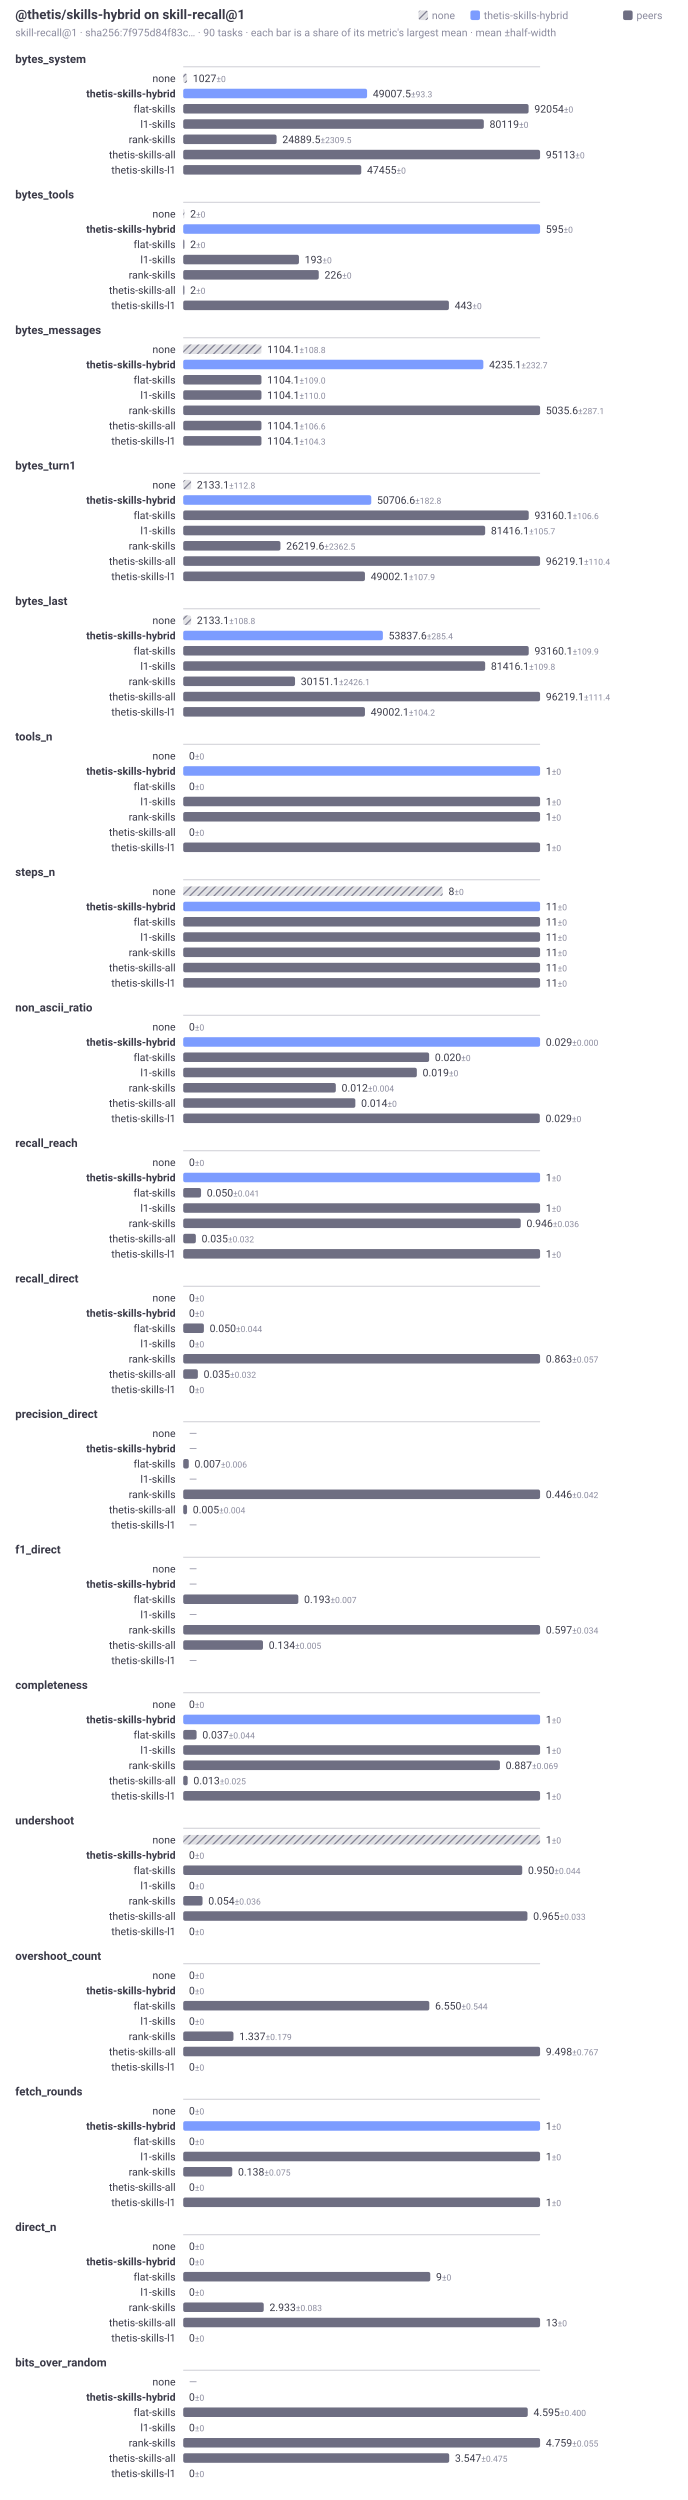
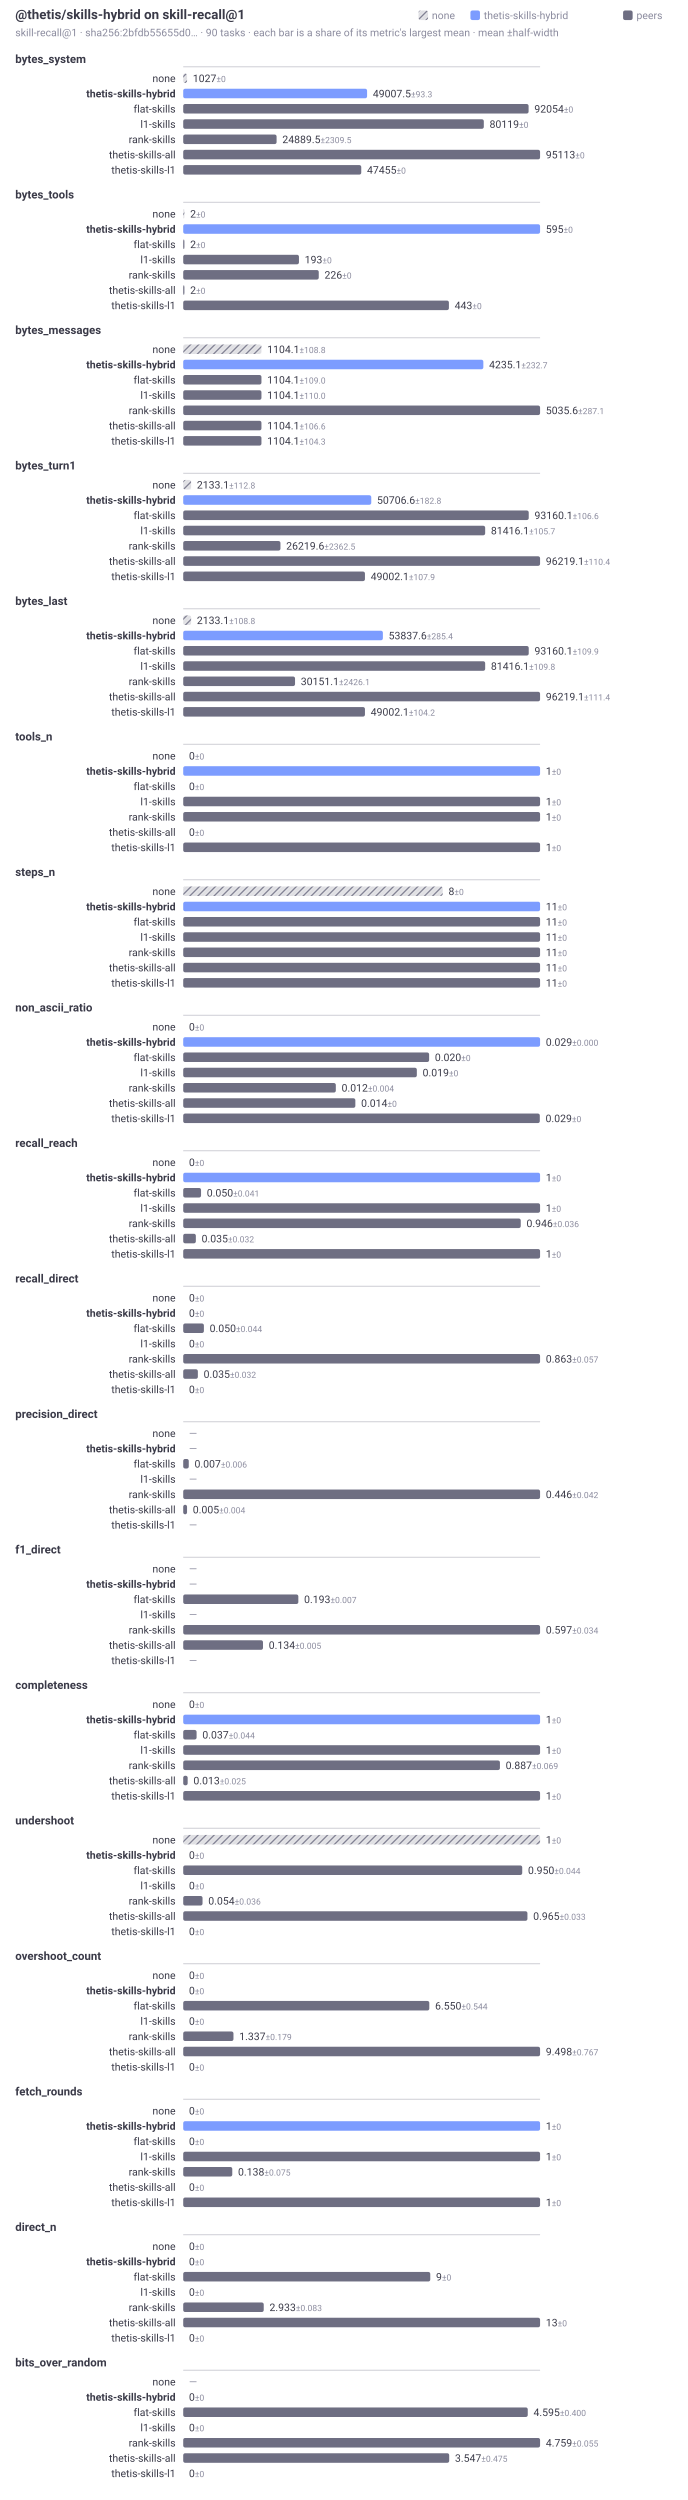
<svg xmlns="http://www.w3.org/2000/svg" width="720" height="2620" viewBox="0 0 720 2620" role="img" aria-labelledby="t d" font-family="system-ui, -apple-system, Segoe UI, Roboto, sans-serif">
  <style>.t{fill:#3a3a48}.f{fill:#8b8b9e}@media (prefers-color-scheme:dark){.t{fill:#d2d2dc}.f{fill:#9a9aae}}</style>
  <defs>
    <pattern id="hatch" width="6" height="6" patternUnits="userSpaceOnUse" patternTransform="rotate(45)">
      <rect width="6" height="6" fill="#6e6e82" fill-opacity="0.22" />
      <line x1="0" y1="0" x2="0" y2="6" stroke="#6e6e82" stroke-width="2" />
    </pattern>
  </defs>
  <text class="t" x="16" y="20" font-size="14" font-weight="600">@thetis/skills-hybrid on skill-recall@1</text>
-   <text class="f" x="16" y="38" font-size="11">skill-recall@1 · sha256:7f975d84f83c… · 90 tasks · each bar is a share of its metric's largest mean · mean ±half-width</text>
+   <text class="f" x="16" y="38" font-size="11">skill-recall@1 · sha256:2bfdb55655d0… · 90 tasks · each bar is a share of its metric's largest mean · mean ±half-width</text>
  <rect x="653" y="11" width="10" height="10" rx="2" fill="#6e6e82" />
  <text class="f" x="667" y="20" font-size="11">peers</text>
  <rect x="493" y="11" width="10" height="10" rx="2" fill="#7c9cff" />
  <text class="f" x="507" y="20" font-size="11">thetis-skills-hybrid</text>
  <rect x="438.6" y="11" width="10" height="10" rx="2" fill="url(#hatch)" />
  <text class="f" x="452.6" y="20" font-size="11">none</text>
  <text class="t" x="16" y="66" font-size="12" font-weight="600">bytes_system</text>
  <line x1="192" y1="70" x2="566" y2="70" stroke="#6e6e82" stroke-opacity="0.35" stroke-width="1" />
  <text class="t" x="184" y="86" font-size="11" text-anchor="end">none</text>
  <rect x="192" y="77" width="4.04" height="10" rx="2" fill="url(#hatch)" />
  <text class="t" x="202.04" y="86" font-size="11">1027<tspan class="f" font-size="9"> ±0</tspan>
  </text>
  <text class="t" x="184" y="102" font-size="11" text-anchor="end" font-weight="600">thetis-skills-hybrid</text>
  <rect x="192" y="93" width="192.71" height="10" rx="2" fill="#7c9cff" />
  <text class="t" x="390.71" y="102" font-size="11">49007.5<tspan class="f" font-size="9"> ±93.3</tspan>
  </text>
  <text class="t" x="184" y="118" font-size="11" text-anchor="end">flat-skills</text>
  <rect x="192" y="109" width="361.97" height="10" rx="2" fill="#6e6e82" />
  <text class="t" x="559.97" y="118" font-size="11">92054<tspan class="f" font-size="9"> ±0</tspan>
  </text>
  <text class="t" x="184" y="134" font-size="11" text-anchor="end">l1-skills</text>
  <rect x="192" y="125" width="315.04" height="10" rx="2" fill="#6e6e82" />
  <text class="t" x="513.04" y="134" font-size="11">80119<tspan class="f" font-size="9"> ±0</tspan>
  </text>
  <text class="t" x="184" y="150" font-size="11" text-anchor="end">rank-skills</text>
  <rect x="192" y="141" width="97.87" height="10" rx="2" fill="#6e6e82" />
  <text class="t" x="295.87" y="150" font-size="11">24889.5<tspan class="f" font-size="9"> ±2309.5</tspan>
  </text>
  <text class="t" x="184" y="166" font-size="11" text-anchor="end">thetis-skills-all</text>
  <rect x="192" y="157" width="374" height="10" rx="2" fill="#6e6e82" />
  <text class="t" x="572" y="166" font-size="11">95113<tspan class="f" font-size="9"> ±0</tspan>
  </text>
  <text class="t" x="184" y="182" font-size="11" text-anchor="end">thetis-skills-l1</text>
  <rect x="192" y="173" width="186.6" height="10" rx="2" fill="#6e6e82" />
  <text class="t" x="384.6" y="182" font-size="11">47455<tspan class="f" font-size="9"> ±0</tspan>
  </text>
  <text class="t" x="16" y="208" font-size="12" font-weight="600">bytes_tools</text>
  <line x1="192" y1="212" x2="566" y2="212" stroke="#6e6e82" stroke-opacity="0.35" stroke-width="1" />
  <text class="t" x="184" y="228" font-size="11" text-anchor="end">none</text>
  <rect x="192" y="219" width="1.26" height="10" rx="2" fill="url(#hatch)" />
  <text class="t" x="199.26" y="228" font-size="11">2<tspan class="f" font-size="9"> ±0</tspan>
  </text>
  <text class="t" x="184" y="244" font-size="11" text-anchor="end" font-weight="600">thetis-skills-hybrid</text>
  <rect x="192" y="235" width="374" height="10" rx="2" fill="#7c9cff" />
  <text class="t" x="572" y="244" font-size="11">595<tspan class="f" font-size="9"> ±0</tspan>
  </text>
  <text class="t" x="184" y="260" font-size="11" text-anchor="end">flat-skills</text>
  <rect x="192" y="251" width="1.26" height="10" rx="2" fill="#6e6e82" />
  <text class="t" x="199.26" y="260" font-size="11">2<tspan class="f" font-size="9"> ±0</tspan>
  </text>
  <text class="t" x="184" y="276" font-size="11" text-anchor="end">l1-skills</text>
  <rect x="192" y="267" width="121.31" height="10" rx="2" fill="#6e6e82" />
  <text class="t" x="319.31" y="276" font-size="11">193<tspan class="f" font-size="9"> ±0</tspan>
  </text>
  <text class="t" x="184" y="292" font-size="11" text-anchor="end">rank-skills</text>
  <rect x="192" y="283" width="142.06" height="10" rx="2" fill="#6e6e82" />
  <text class="t" x="340.06" y="292" font-size="11">226<tspan class="f" font-size="9"> ±0</tspan>
  </text>
  <text class="t" x="184" y="308" font-size="11" text-anchor="end">thetis-skills-all</text>
  <rect x="192" y="299" width="1.26" height="10" rx="2" fill="#6e6e82" />
  <text class="t" x="199.26" y="308" font-size="11">2<tspan class="f" font-size="9"> ±0</tspan>
  </text>
  <text class="t" x="184" y="324" font-size="11" text-anchor="end">thetis-skills-l1</text>
  <rect x="192" y="315" width="278.46" height="10" rx="2" fill="#6e6e82" />
  <text class="t" x="476.46" y="324" font-size="11">443<tspan class="f" font-size="9"> ±0</tspan>
  </text>
  <text class="t" x="16" y="350" font-size="12" font-weight="600">bytes_messages</text>
  <line x1="192" y1="354" x2="566" y2="354" stroke="#6e6e82" stroke-opacity="0.35" stroke-width="1" />
  <text class="t" x="184" y="370" font-size="11" text-anchor="end">none</text>
  <rect x="192" y="361" width="82" height="10" rx="2" fill="url(#hatch)" />
  <text class="t" x="280" y="370" font-size="11">1104.1<tspan class="f" font-size="9"> ±108.8</tspan>
  </text>
  <text class="t" x="184" y="386" font-size="11" text-anchor="end" font-weight="600">thetis-skills-hybrid</text>
  <rect x="192" y="377" width="314.55" height="10" rx="2" fill="#7c9cff" />
  <text class="t" x="512.55" y="386" font-size="11">4235.1<tspan class="f" font-size="9"> ±232.7</tspan>
  </text>
  <text class="t" x="184" y="402" font-size="11" text-anchor="end">flat-skills</text>
  <rect x="192" y="393" width="82" height="10" rx="2" fill="#6e6e82" />
  <text class="t" x="280" y="402" font-size="11">1104.1<tspan class="f" font-size="9"> ±109.0</tspan>
  </text>
  <text class="t" x="184" y="418" font-size="11" text-anchor="end">l1-skills</text>
  <rect x="192" y="409" width="82" height="10" rx="2" fill="#6e6e82" />
  <text class="t" x="280" y="418" font-size="11">1104.1<tspan class="f" font-size="9"> ±110.0</tspan>
  </text>
  <text class="t" x="184" y="434" font-size="11" text-anchor="end">rank-skills</text>
  <rect x="192" y="425" width="374" height="10" rx="2" fill="#6e6e82" />
  <text class="t" x="572" y="434" font-size="11">5035.6<tspan class="f" font-size="9"> ±287.1</tspan>
  </text>
  <text class="t" x="184" y="450" font-size="11" text-anchor="end">thetis-skills-all</text>
  <rect x="192" y="441" width="82" height="10" rx="2" fill="#6e6e82" />
  <text class="t" x="280" y="450" font-size="11">1104.1<tspan class="f" font-size="9"> ±106.6</tspan>
  </text>
  <text class="t" x="184" y="466" font-size="11" text-anchor="end">thetis-skills-l1</text>
  <rect x="192" y="457" width="82" height="10" rx="2" fill="#6e6e82" />
  <text class="t" x="280" y="466" font-size="11">1104.1<tspan class="f" font-size="9"> ±104.3</tspan>
  </text>
  <text class="t" x="16" y="492" font-size="12" font-weight="600">bytes_turn1</text>
  <line x1="192" y1="496" x2="566" y2="496" stroke="#6e6e82" stroke-opacity="0.35" stroke-width="1" />
  <text class="t" x="184" y="512" font-size="11" text-anchor="end">none</text>
  <rect x="192" y="503" width="8.29" height="10" rx="2" fill="url(#hatch)" />
  <text class="t" x="206.29" y="512" font-size="11">2133.1<tspan class="f" font-size="9"> ±112.8</tspan>
  </text>
  <text class="t" x="184" y="528" font-size="11" text-anchor="end" font-weight="600">thetis-skills-hybrid</text>
  <rect x="192" y="519" width="197.09" height="10" rx="2" fill="#7c9cff" />
  <text class="t" x="395.09" y="528" font-size="11">50706.6<tspan class="f" font-size="9"> ±182.8</tspan>
  </text>
  <text class="t" x="184" y="544" font-size="11" text-anchor="end">flat-skills</text>
  <rect x="192" y="535" width="362.11" height="10" rx="2" fill="#6e6e82" />
  <text class="t" x="560.11" y="544" font-size="11">93160.1<tspan class="f" font-size="9"> ±106.6</tspan>
  </text>
  <text class="t" x="184" y="560" font-size="11" text-anchor="end">l1-skills</text>
  <rect x="192" y="551" width="316.46" height="10" rx="2" fill="#6e6e82" />
  <text class="t" x="514.46" y="560" font-size="11">81416.1<tspan class="f" font-size="9"> ±105.7</tspan>
  </text>
  <text class="t" x="184" y="576" font-size="11" text-anchor="end">rank-skills</text>
  <rect x="192" y="567" width="101.91" height="10" rx="2" fill="#6e6e82" />
  <text class="t" x="299.91" y="576" font-size="11">26219.6<tspan class="f" font-size="9"> ±2362.5</tspan>
  </text>
  <text class="t" x="184" y="592" font-size="11" text-anchor="end">thetis-skills-all</text>
  <rect x="192" y="583" width="374" height="10" rx="2" fill="#6e6e82" />
  <text class="t" x="572" y="592" font-size="11">96219.1<tspan class="f" font-size="9"> ±110.4</tspan>
  </text>
  <text class="t" x="184" y="608" font-size="11" text-anchor="end">thetis-skills-l1</text>
  <rect x="192" y="599" width="190.47" height="10" rx="2" fill="#6e6e82" />
  <text class="t" x="388.47" y="608" font-size="11">49002.1<tspan class="f" font-size="9"> ±107.9</tspan>
  </text>
  <text class="t" x="16" y="634" font-size="12" font-weight="600">bytes_last</text>
  <line x1="192" y1="638" x2="566" y2="638" stroke="#6e6e82" stroke-opacity="0.35" stroke-width="1" />
  <text class="t" x="184" y="654" font-size="11" text-anchor="end">none</text>
  <rect x="192" y="645" width="8.29" height="10" rx="2" fill="url(#hatch)" />
  <text class="t" x="206.29" y="654" font-size="11">2133.1<tspan class="f" font-size="9"> ±108.8</tspan>
  </text>
  <text class="t" x="184" y="670" font-size="11" text-anchor="end" font-weight="600">thetis-skills-hybrid</text>
  <rect x="192" y="661" width="209.26" height="10" rx="2" fill="#7c9cff" />
  <text class="t" x="407.26" y="670" font-size="11">53837.6<tspan class="f" font-size="9"> ±285.4</tspan>
  </text>
  <text class="t" x="184" y="686" font-size="11" text-anchor="end">flat-skills</text>
  <rect x="192" y="677" width="362.11" height="10" rx="2" fill="#6e6e82" />
  <text class="t" x="560.11" y="686" font-size="11">93160.1<tspan class="f" font-size="9"> ±109.9</tspan>
  </text>
  <text class="t" x="184" y="702" font-size="11" text-anchor="end">l1-skills</text>
  <rect x="192" y="693" width="316.46" height="10" rx="2" fill="#6e6e82" />
  <text class="t" x="514.46" y="702" font-size="11">81416.1<tspan class="f" font-size="9"> ±109.8</tspan>
  </text>
  <text class="t" x="184" y="718" font-size="11" text-anchor="end">rank-skills</text>
  <rect x="192" y="709" width="117.2" height="10" rx="2" fill="#6e6e82" />
  <text class="t" x="315.2" y="718" font-size="11">30151.1<tspan class="f" font-size="9"> ±2426.1</tspan>
  </text>
  <text class="t" x="184" y="734" font-size="11" text-anchor="end">thetis-skills-all</text>
  <rect x="192" y="725" width="374" height="10" rx="2" fill="#6e6e82" />
  <text class="t" x="572" y="734" font-size="11">96219.1<tspan class="f" font-size="9"> ±111.4</tspan>
  </text>
  <text class="t" x="184" y="750" font-size="11" text-anchor="end">thetis-skills-l1</text>
  <rect x="192" y="741" width="190.47" height="10" rx="2" fill="#6e6e82" />
  <text class="t" x="388.47" y="750" font-size="11">49002.1<tspan class="f" font-size="9"> ±104.2</tspan>
  </text>
  <text class="t" x="16" y="776" font-size="12" font-weight="600">tools_n</text>
  <line x1="192" y1="780" x2="566" y2="780" stroke="#6e6e82" stroke-opacity="0.35" stroke-width="1" />
  <text class="t" x="184" y="796" font-size="11" text-anchor="end">none</text>
  <rect x="192" y="787" width="0" height="10" rx="2" fill="url(#hatch)" />
  <text class="t" x="198" y="796" font-size="11">0<tspan class="f" font-size="9"> ±0</tspan>
  </text>
  <text class="t" x="184" y="812" font-size="11" text-anchor="end" font-weight="600">thetis-skills-hybrid</text>
  <rect x="192" y="803" width="374" height="10" rx="2" fill="#7c9cff" />
  <text class="t" x="572" y="812" font-size="11">1<tspan class="f" font-size="9"> ±0</tspan>
  </text>
  <text class="t" x="184" y="828" font-size="11" text-anchor="end">flat-skills</text>
  <rect x="192" y="819" width="0" height="10" rx="2" fill="#6e6e82" />
  <text class="t" x="198" y="828" font-size="11">0<tspan class="f" font-size="9"> ±0</tspan>
  </text>
  <text class="t" x="184" y="844" font-size="11" text-anchor="end">l1-skills</text>
  <rect x="192" y="835" width="374" height="10" rx="2" fill="#6e6e82" />
  <text class="t" x="572" y="844" font-size="11">1<tspan class="f" font-size="9"> ±0</tspan>
  </text>
  <text class="t" x="184" y="860" font-size="11" text-anchor="end">rank-skills</text>
  <rect x="192" y="851" width="374" height="10" rx="2" fill="#6e6e82" />
  <text class="t" x="572" y="860" font-size="11">1<tspan class="f" font-size="9"> ±0</tspan>
  </text>
  <text class="t" x="184" y="876" font-size="11" text-anchor="end">thetis-skills-all</text>
  <rect x="192" y="867" width="0" height="10" rx="2" fill="#6e6e82" />
  <text class="t" x="198" y="876" font-size="11">0<tspan class="f" font-size="9"> ±0</tspan>
  </text>
  <text class="t" x="184" y="892" font-size="11" text-anchor="end">thetis-skills-l1</text>
  <rect x="192" y="883" width="374" height="10" rx="2" fill="#6e6e82" />
  <text class="t" x="572" y="892" font-size="11">1<tspan class="f" font-size="9"> ±0</tspan>
  </text>
  <text class="t" x="16" y="918" font-size="12" font-weight="600">steps_n</text>
  <line x1="192" y1="922" x2="566" y2="922" stroke="#6e6e82" stroke-opacity="0.35" stroke-width="1" />
  <text class="t" x="184" y="938" font-size="11" text-anchor="end">none</text>
  <rect x="192" y="929" width="272" height="10" rx="2" fill="url(#hatch)" />
  <text class="t" x="470" y="938" font-size="11">8<tspan class="f" font-size="9"> ±0</tspan>
  </text>
  <text class="t" x="184" y="954" font-size="11" text-anchor="end" font-weight="600">thetis-skills-hybrid</text>
  <rect x="192" y="945" width="374" height="10" rx="2" fill="#7c9cff" />
  <text class="t" x="572" y="954" font-size="11">11<tspan class="f" font-size="9"> ±0</tspan>
  </text>
  <text class="t" x="184" y="970" font-size="11" text-anchor="end">flat-skills</text>
  <rect x="192" y="961" width="374" height="10" rx="2" fill="#6e6e82" />
  <text class="t" x="572" y="970" font-size="11">11<tspan class="f" font-size="9"> ±0</tspan>
  </text>
  <text class="t" x="184" y="986" font-size="11" text-anchor="end">l1-skills</text>
  <rect x="192" y="977" width="374" height="10" rx="2" fill="#6e6e82" />
  <text class="t" x="572" y="986" font-size="11">11<tspan class="f" font-size="9"> ±0</tspan>
  </text>
  <text class="t" x="184" y="1002" font-size="11" text-anchor="end">rank-skills</text>
  <rect x="192" y="993" width="374" height="10" rx="2" fill="#6e6e82" />
  <text class="t" x="572" y="1002" font-size="11">11<tspan class="f" font-size="9"> ±0</tspan>
  </text>
  <text class="t" x="184" y="1018" font-size="11" text-anchor="end">thetis-skills-all</text>
  <rect x="192" y="1009" width="374" height="10" rx="2" fill="#6e6e82" />
  <text class="t" x="572" y="1018" font-size="11">11<tspan class="f" font-size="9"> ±0</tspan>
  </text>
  <text class="t" x="184" y="1034" font-size="11" text-anchor="end">thetis-skills-l1</text>
  <rect x="192" y="1025" width="374" height="10" rx="2" fill="#6e6e82" />
  <text class="t" x="572" y="1034" font-size="11">11<tspan class="f" font-size="9"> ±0</tspan>
  </text>
  <text class="t" x="16" y="1060" font-size="12" font-weight="600">non_ascii_ratio</text>
  <line x1="192" y1="1064" x2="566" y2="1064" stroke="#6e6e82" stroke-opacity="0.35" stroke-width="1" />
  <text class="t" x="184" y="1080" font-size="11" text-anchor="end">none</text>
  <rect x="192" y="1071" width="0" height="10" rx="2" fill="url(#hatch)" />
  <text class="t" x="198" y="1080" font-size="11">0<tspan class="f" font-size="9"> ±0</tspan>
  </text>
  <text class="t" x="184" y="1096" font-size="11" text-anchor="end" font-weight="600">thetis-skills-hybrid</text>
  <rect x="192" y="1087" width="374" height="10" rx="2" fill="#7c9cff" />
  <text class="t" x="572" y="1096" font-size="11">0.029<tspan class="f" font-size="9"> ±0.000</tspan>
  </text>
  <text class="t" x="184" y="1112" font-size="11" text-anchor="end">flat-skills</text>
  <rect x="192" y="1103" width="257.73" height="10" rx="2" fill="#6e6e82" />
  <text class="t" x="455.73" y="1112" font-size="11">0.020<tspan class="f" font-size="9"> ±0</tspan>
  </text>
  <text class="t" x="184" y="1128" font-size="11" text-anchor="end">l1-skills</text>
  <rect x="192" y="1119" width="244.85" height="10" rx="2" fill="#6e6e82" />
  <text class="t" x="442.85" y="1128" font-size="11">0.019<tspan class="f" font-size="9"> ±0</tspan>
  </text>
  <text class="t" x="184" y="1144" font-size="11" text-anchor="end">rank-skills</text>
  <rect x="192" y="1135" width="159.94" height="10" rx="2" fill="#6e6e82" />
  <text class="t" x="357.94" y="1144" font-size="11">0.012<tspan class="f" font-size="9"> ±0.004</tspan>
  </text>
  <text class="t" x="184" y="1160" font-size="11" text-anchor="end">thetis-skills-all</text>
  <rect x="192" y="1151" width="180.41" height="10" rx="2" fill="#6e6e82" />
  <text class="t" x="378.41" y="1160" font-size="11">0.014<tspan class="f" font-size="9"> ±0</tspan>
  </text>
  <text class="t" x="184" y="1176" font-size="11" text-anchor="end">thetis-skills-l1</text>
  <rect x="192" y="1167" width="373.71" height="10" rx="2" fill="#6e6e82" />
  <text class="t" x="571.71" y="1176" font-size="11">0.029<tspan class="f" font-size="9"> ±0</tspan>
  </text>
  <text class="t" x="16" y="1202" font-size="12" font-weight="600">recall_reach</text>
  <line x1="192" y1="1206" x2="566" y2="1206" stroke="#6e6e82" stroke-opacity="0.35" stroke-width="1" />
  <text class="t" x="184" y="1222" font-size="11" text-anchor="end">none</text>
  <rect x="192" y="1213" width="0" height="10" rx="2" fill="url(#hatch)" />
  <text class="t" x="198" y="1222" font-size="11">0<tspan class="f" font-size="9"> ±0</tspan>
  </text>
  <text class="t" x="184" y="1238" font-size="11" text-anchor="end" font-weight="600">thetis-skills-hybrid</text>
  <rect x="192" y="1229" width="374" height="10" rx="2" fill="#7c9cff" />
  <text class="t" x="572" y="1238" font-size="11">1<tspan class="f" font-size="9"> ±0</tspan>
  </text>
  <text class="t" x="184" y="1254" font-size="11" text-anchor="end">flat-skills</text>
  <rect x="192" y="1245" width="18.7" height="10" rx="2" fill="#6e6e82" />
  <text class="t" x="216.7" y="1254" font-size="11">0.050<tspan class="f" font-size="9"> ±0.041</tspan>
  </text>
  <text class="t" x="184" y="1270" font-size="11" text-anchor="end">l1-skills</text>
  <rect x="192" y="1261" width="374" height="10" rx="2" fill="#6e6e82" />
  <text class="t" x="572" y="1270" font-size="11">1<tspan class="f" font-size="9"> ±0</tspan>
  </text>
  <text class="t" x="184" y="1286" font-size="11" text-anchor="end">rank-skills</text>
  <rect x="192" y="1277" width="353.74" height="10" rx="2" fill="#6e6e82" />
  <text class="t" x="551.74" y="1286" font-size="11">0.946<tspan class="f" font-size="9"> ±0.036</tspan>
  </text>
  <text class="t" x="184" y="1302" font-size="11" text-anchor="end">thetis-skills-all</text>
  <rect x="192" y="1293" width="13.25" height="10" rx="2" fill="#6e6e82" />
  <text class="t" x="211.25" y="1302" font-size="11">0.035<tspan class="f" font-size="9"> ±0.032</tspan>
  </text>
  <text class="t" x="184" y="1318" font-size="11" text-anchor="end">thetis-skills-l1</text>
  <rect x="192" y="1309" width="374" height="10" rx="2" fill="#6e6e82" />
  <text class="t" x="572" y="1318" font-size="11">1<tspan class="f" font-size="9"> ±0</tspan>
  </text>
  <text class="t" x="16" y="1344" font-size="12" font-weight="600">recall_direct</text>
  <line x1="192" y1="1348" x2="566" y2="1348" stroke="#6e6e82" stroke-opacity="0.35" stroke-width="1" />
  <text class="t" x="184" y="1364" font-size="11" text-anchor="end">none</text>
  <rect x="192" y="1355" width="0" height="10" rx="2" fill="url(#hatch)" />
  <text class="t" x="198" y="1364" font-size="11">0<tspan class="f" font-size="9"> ±0</tspan>
  </text>
  <text class="t" x="184" y="1380" font-size="11" text-anchor="end" font-weight="600">thetis-skills-hybrid</text>
  <rect x="192" y="1371" width="0" height="10" rx="2" fill="#7c9cff" />
  <text class="t" x="198" y="1380" font-size="11">0<tspan class="f" font-size="9"> ±0</tspan>
  </text>
  <text class="t" x="184" y="1396" font-size="11" text-anchor="end">flat-skills</text>
  <rect x="192" y="1387" width="21.68" height="10" rx="2" fill="#6e6e82" />
  <text class="t" x="219.68" y="1396" font-size="11">0.050<tspan class="f" font-size="9"> ±0.044</tspan>
  </text>
  <text class="t" x="184" y="1412" font-size="11" text-anchor="end">l1-skills</text>
  <rect x="192" y="1403" width="0" height="10" rx="2" fill="#6e6e82" />
  <text class="t" x="198" y="1412" font-size="11">0<tspan class="f" font-size="9"> ±0</tspan>
  </text>
  <text class="t" x="184" y="1428" font-size="11" text-anchor="end">rank-skills</text>
  <rect x="192" y="1419" width="374" height="10" rx="2" fill="#6e6e82" />
  <text class="t" x="572" y="1428" font-size="11">0.863<tspan class="f" font-size="9"> ±0.057</tspan>
  </text>
  <text class="t" x="184" y="1444" font-size="11" text-anchor="end">thetis-skills-all</text>
  <rect x="192" y="1435" width="15.36" height="10" rx="2" fill="#6e6e82" />
  <text class="t" x="213.36" y="1444" font-size="11">0.035<tspan class="f" font-size="9"> ±0.032</tspan>
  </text>
  <text class="t" x="184" y="1460" font-size="11" text-anchor="end">thetis-skills-l1</text>
  <rect x="192" y="1451" width="0" height="10" rx="2" fill="#6e6e82" />
  <text class="t" x="198" y="1460" font-size="11">0<tspan class="f" font-size="9"> ±0</tspan>
  </text>
  <text class="t" x="16" y="1486" font-size="12" font-weight="600">precision_direct</text>
  <line x1="192" y1="1490" x2="566" y2="1490" stroke="#6e6e82" stroke-opacity="0.35" stroke-width="1" />
  <text class="t" x="184" y="1506" font-size="11" text-anchor="end">none</text>
  <rect x="192" y="1497" width="0" height="10" rx="2" fill="url(#hatch)" />
  <text class="f" x="198" y="1506" font-size="11">—</text>
  <text class="t" x="184" y="1522" font-size="11" text-anchor="end" font-weight="600">thetis-skills-hybrid</text>
  <rect x="192" y="1513" width="0" height="10" rx="2" fill="#7c9cff" />
  <text class="f" x="198" y="1522" font-size="11">—</text>
  <text class="t" x="184" y="1538" font-size="11" text-anchor="end">flat-skills</text>
  <rect x="192" y="1529" width="5.83" height="10" rx="2" fill="#6e6e82" />
  <text class="t" x="203.83" y="1538" font-size="11">0.007<tspan class="f" font-size="9"> ±0.006</tspan>
  </text>
  <text class="t" x="184" y="1554" font-size="11" text-anchor="end">l1-skills</text>
  <rect x="192" y="1545" width="0" height="10" rx="2" fill="#6e6e82" />
  <text class="f" x="198" y="1554" font-size="11">—</text>
  <text class="t" x="184" y="1570" font-size="11" text-anchor="end">rank-skills</text>
  <rect x="192" y="1561" width="374" height="10" rx="2" fill="#6e6e82" />
  <text class="t" x="572" y="1570" font-size="11">0.446<tspan class="f" font-size="9"> ±0.042</tspan>
  </text>
  <text class="t" x="184" y="1586" font-size="11" text-anchor="end">thetis-skills-all</text>
  <rect x="192" y="1577" width="4.03" height="10" rx="2" fill="#6e6e82" />
  <text class="t" x="202.03" y="1586" font-size="11">0.005<tspan class="f" font-size="9"> ±0.004</tspan>
  </text>
  <text class="t" x="184" y="1602" font-size="11" text-anchor="end">thetis-skills-l1</text>
  <rect x="192" y="1593" width="0" height="10" rx="2" fill="#6e6e82" />
  <text class="f" x="198" y="1602" font-size="11">—</text>
  <text class="t" x="16" y="1628" font-size="12" font-weight="600">f1_direct</text>
  <line x1="192" y1="1632" x2="566" y2="1632" stroke="#6e6e82" stroke-opacity="0.35" stroke-width="1" />
  <text class="t" x="184" y="1648" font-size="11" text-anchor="end">none</text>
  <rect x="192" y="1639" width="0" height="10" rx="2" fill="url(#hatch)" />
  <text class="f" x="198" y="1648" font-size="11">—</text>
  <text class="t" x="184" y="1664" font-size="11" text-anchor="end" font-weight="600">thetis-skills-hybrid</text>
  <rect x="192" y="1655" width="0" height="10" rx="2" fill="#7c9cff" />
  <text class="f" x="198" y="1664" font-size="11">—</text>
  <text class="t" x="184" y="1680" font-size="11" text-anchor="end">flat-skills</text>
  <rect x="192" y="1671" width="120.66" height="10" rx="2" fill="#6e6e82" />
  <text class="t" x="318.66" y="1680" font-size="11">0.193<tspan class="f" font-size="9"> ±0.007</tspan>
  </text>
  <text class="t" x="184" y="1696" font-size="11" text-anchor="end">l1-skills</text>
  <rect x="192" y="1687" width="0" height="10" rx="2" fill="#6e6e82" />
  <text class="f" x="198" y="1696" font-size="11">—</text>
  <text class="t" x="184" y="1712" font-size="11" text-anchor="end">rank-skills</text>
  <rect x="192" y="1703" width="374" height="10" rx="2" fill="#6e6e82" />
  <text class="t" x="572" y="1712" font-size="11">0.597<tspan class="f" font-size="9"> ±0.034</tspan>
  </text>
  <text class="t" x="184" y="1728" font-size="11" text-anchor="end">thetis-skills-all</text>
  <rect x="192" y="1719" width="83.63" height="10" rx="2" fill="#6e6e82" />
  <text class="t" x="281.63" y="1728" font-size="11">0.134<tspan class="f" font-size="9"> ±0.005</tspan>
  </text>
  <text class="t" x="184" y="1744" font-size="11" text-anchor="end">thetis-skills-l1</text>
  <rect x="192" y="1735" width="0" height="10" rx="2" fill="#6e6e82" />
  <text class="f" x="198" y="1744" font-size="11">—</text>
  <text class="t" x="16" y="1770" font-size="12" font-weight="600">completeness</text>
  <line x1="192" y1="1774" x2="566" y2="1774" stroke="#6e6e82" stroke-opacity="0.35" stroke-width="1" />
  <text class="t" x="184" y="1790" font-size="11" text-anchor="end">none</text>
  <rect x="192" y="1781" width="0" height="10" rx="2" fill="url(#hatch)" />
  <text class="t" x="198" y="1790" font-size="11">0<tspan class="f" font-size="9"> ±0</tspan>
  </text>
  <text class="t" x="184" y="1806" font-size="11" text-anchor="end" font-weight="600">thetis-skills-hybrid</text>
  <rect x="192" y="1797" width="374" height="10" rx="2" fill="#7c9cff" />
  <text class="t" x="572" y="1806" font-size="11">1<tspan class="f" font-size="9"> ±0</tspan>
  </text>
  <text class="t" x="184" y="1822" font-size="11" text-anchor="end">flat-skills</text>
  <rect x="192" y="1813" width="14.03" height="10" rx="2" fill="#6e6e82" />
  <text class="t" x="212.03" y="1822" font-size="11">0.037<tspan class="f" font-size="9"> ±0.044</tspan>
  </text>
  <text class="t" x="184" y="1838" font-size="11" text-anchor="end">l1-skills</text>
  <rect x="192" y="1829" width="374" height="10" rx="2" fill="#6e6e82" />
  <text class="t" x="572" y="1838" font-size="11">1<tspan class="f" font-size="9"> ±0</tspan>
  </text>
  <text class="t" x="184" y="1854" font-size="11" text-anchor="end">rank-skills</text>
  <rect x="192" y="1845" width="331.93" height="10" rx="2" fill="#6e6e82" />
  <text class="t" x="529.92" y="1854" font-size="11">0.887<tspan class="f" font-size="9"> ±0.069</tspan>
  </text>
  <text class="t" x="184" y="1870" font-size="11" text-anchor="end">thetis-skills-all</text>
  <rect x="192" y="1861" width="4.68" height="10" rx="2" fill="#6e6e82" />
  <text class="t" x="202.68" y="1870" font-size="11">0.013<tspan class="f" font-size="9"> ±0.025</tspan>
  </text>
  <text class="t" x="184" y="1886" font-size="11" text-anchor="end">thetis-skills-l1</text>
  <rect x="192" y="1877" width="374" height="10" rx="2" fill="#6e6e82" />
  <text class="t" x="572" y="1886" font-size="11">1<tspan class="f" font-size="9"> ±0</tspan>
  </text>
  <text class="t" x="16" y="1912" font-size="12" font-weight="600">undershoot</text>
  <line x1="192" y1="1916" x2="566" y2="1916" stroke="#6e6e82" stroke-opacity="0.35" stroke-width="1" />
  <text class="t" x="184" y="1932" font-size="11" text-anchor="end">none</text>
  <rect x="192" y="1923" width="374" height="10" rx="2" fill="url(#hatch)" />
  <text class="t" x="572" y="1932" font-size="11">1<tspan class="f" font-size="9"> ±0</tspan>
  </text>
  <text class="t" x="184" y="1948" font-size="11" text-anchor="end" font-weight="600">thetis-skills-hybrid</text>
  <rect x="192" y="1939" width="0" height="10" rx="2" fill="#7c9cff" />
  <text class="t" x="198" y="1948" font-size="11">0<tspan class="f" font-size="9"> ±0</tspan>
  </text>
  <text class="t" x="184" y="1964" font-size="11" text-anchor="end">flat-skills</text>
  <rect x="192" y="1955" width="355.3" height="10" rx="2" fill="#6e6e82" />
  <text class="t" x="553.3" y="1964" font-size="11">0.950<tspan class="f" font-size="9"> ±0.044</tspan>
  </text>
  <text class="t" x="184" y="1980" font-size="11" text-anchor="end">l1-skills</text>
  <rect x="192" y="1971" width="0" height="10" rx="2" fill="#6e6e82" />
  <text class="t" x="198" y="1980" font-size="11">0<tspan class="f" font-size="9"> ±0</tspan>
  </text>
  <text class="t" x="184" y="1996" font-size="11" text-anchor="end">rank-skills</text>
  <rect x="192" y="1987" width="20.26" height="10" rx="2" fill="#6e6e82" />
  <text class="t" x="218.26" y="1996" font-size="11">0.054<tspan class="f" font-size="9"> ±0.036</tspan>
  </text>
  <text class="t" x="184" y="2012" font-size="11" text-anchor="end">thetis-skills-all</text>
  <rect x="192" y="2003" width="360.75" height="10" rx="2" fill="#6e6e82" />
  <text class="t" x="558.75" y="2012" font-size="11">0.965<tspan class="f" font-size="9"> ±0.033</tspan>
  </text>
  <text class="t" x="184" y="2028" font-size="11" text-anchor="end">thetis-skills-l1</text>
  <rect x="192" y="2019" width="0" height="10" rx="2" fill="#6e6e82" />
  <text class="t" x="198" y="2028" font-size="11">0<tspan class="f" font-size="9"> ±0</tspan>
  </text>
  <text class="t" x="16" y="2054" font-size="12" font-weight="600">overshoot_count</text>
  <line x1="192" y1="2058" x2="566" y2="2058" stroke="#6e6e82" stroke-opacity="0.35" stroke-width="1" />
  <text class="t" x="184" y="2074" font-size="11" text-anchor="end">none</text>
  <rect x="192" y="2065" width="0" height="10" rx="2" fill="url(#hatch)" />
  <text class="t" x="198" y="2074" font-size="11">0<tspan class="f" font-size="9"> ±0</tspan>
  </text>
  <text class="t" x="184" y="2090" font-size="11" text-anchor="end" font-weight="600">thetis-skills-hybrid</text>
  <rect x="192" y="2081" width="0" height="10" rx="2" fill="#7c9cff" />
  <text class="t" x="198" y="2090" font-size="11">0<tspan class="f" font-size="9"> ±0</tspan>
  </text>
  <text class="t" x="184" y="2106" font-size="11" text-anchor="end">flat-skills</text>
  <rect x="192" y="2097" width="257.92" height="10" rx="2" fill="#6e6e82" />
  <text class="t" x="455.92" y="2106" font-size="11">6.550<tspan class="f" font-size="9"> ±0.544</tspan>
  </text>
  <text class="t" x="184" y="2122" font-size="11" text-anchor="end">l1-skills</text>
  <rect x="192" y="2113" width="0" height="10" rx="2" fill="#6e6e82" />
  <text class="t" x="198" y="2122" font-size="11">0<tspan class="f" font-size="9"> ±0</tspan>
  </text>
  <text class="t" x="184" y="2138" font-size="11" text-anchor="end">rank-skills</text>
  <rect x="192" y="2129" width="52.67" height="10" rx="2" fill="#6e6e82" />
  <text class="t" x="250.67" y="2138" font-size="11">1.337<tspan class="f" font-size="9"> ±0.179</tspan>
  </text>
  <text class="t" x="184" y="2154" font-size="11" text-anchor="end">thetis-skills-all</text>
  <rect x="192" y="2145" width="374" height="10" rx="2" fill="#6e6e82" />
  <text class="t" x="572" y="2154" font-size="11">9.498<tspan class="f" font-size="9"> ±0.767</tspan>
  </text>
  <text class="t" x="184" y="2170" font-size="11" text-anchor="end">thetis-skills-l1</text>
  <rect x="192" y="2161" width="0" height="10" rx="2" fill="#6e6e82" />
  <text class="t" x="198" y="2170" font-size="11">0<tspan class="f" font-size="9"> ±0</tspan>
  </text>
  <text class="t" x="16" y="2196" font-size="12" font-weight="600">fetch_rounds</text>
  <line x1="192" y1="2200" x2="566" y2="2200" stroke="#6e6e82" stroke-opacity="0.35" stroke-width="1" />
  <text class="t" x="184" y="2216" font-size="11" text-anchor="end">none</text>
  <rect x="192" y="2207" width="0" height="10" rx="2" fill="url(#hatch)" />
  <text class="t" x="198" y="2216" font-size="11">0<tspan class="f" font-size="9"> ±0</tspan>
  </text>
  <text class="t" x="184" y="2232" font-size="11" text-anchor="end" font-weight="600">thetis-skills-hybrid</text>
  <rect x="192" y="2223" width="374" height="10" rx="2" fill="#7c9cff" />
  <text class="t" x="572" y="2232" font-size="11">1<tspan class="f" font-size="9"> ±0</tspan>
  </text>
  <text class="t" x="184" y="2248" font-size="11" text-anchor="end">flat-skills</text>
  <rect x="192" y="2239" width="0" height="10" rx="2" fill="#6e6e82" />
  <text class="t" x="198" y="2248" font-size="11">0<tspan class="f" font-size="9"> ±0</tspan>
  </text>
  <text class="t" x="184" y="2264" font-size="11" text-anchor="end">l1-skills</text>
  <rect x="192" y="2255" width="374" height="10" rx="2" fill="#6e6e82" />
  <text class="t" x="572" y="2264" font-size="11">1<tspan class="f" font-size="9"> ±0</tspan>
  </text>
  <text class="t" x="184" y="2280" font-size="11" text-anchor="end">rank-skills</text>
  <rect x="192" y="2271" width="51.43" height="10" rx="2" fill="#6e6e82" />
  <text class="t" x="249.43" y="2280" font-size="11">0.138<tspan class="f" font-size="9"> ±0.075</tspan>
  </text>
  <text class="t" x="184" y="2296" font-size="11" text-anchor="end">thetis-skills-all</text>
  <rect x="192" y="2287" width="0" height="10" rx="2" fill="#6e6e82" />
  <text class="t" x="198" y="2296" font-size="11">0<tspan class="f" font-size="9"> ±0</tspan>
  </text>
  <text class="t" x="184" y="2312" font-size="11" text-anchor="end">thetis-skills-l1</text>
  <rect x="192" y="2303" width="374" height="10" rx="2" fill="#6e6e82" />
  <text class="t" x="572" y="2312" font-size="11">1<tspan class="f" font-size="9"> ±0</tspan>
  </text>
  <text class="t" x="16" y="2338" font-size="12" font-weight="600">direct_n</text>
  <line x1="192" y1="2342" x2="566" y2="2342" stroke="#6e6e82" stroke-opacity="0.35" stroke-width="1" />
  <text class="t" x="184" y="2358" font-size="11" text-anchor="end">none</text>
  <rect x="192" y="2349" width="0" height="10" rx="2" fill="url(#hatch)" />
  <text class="t" x="198" y="2358" font-size="11">0<tspan class="f" font-size="9"> ±0</tspan>
  </text>
  <text class="t" x="184" y="2374" font-size="11" text-anchor="end" font-weight="600">thetis-skills-hybrid</text>
  <rect x="192" y="2365" width="0" height="10" rx="2" fill="#7c9cff" />
  <text class="t" x="198" y="2374" font-size="11">0<tspan class="f" font-size="9"> ±0</tspan>
  </text>
  <text class="t" x="184" y="2390" font-size="11" text-anchor="end">flat-skills</text>
  <rect x="192" y="2381" width="258.92" height="10" rx="2" fill="#6e6e82" />
  <text class="t" x="456.92" y="2390" font-size="11">9<tspan class="f" font-size="9"> ±0</tspan>
  </text>
  <text class="t" x="184" y="2406" font-size="11" text-anchor="end">l1-skills</text>
  <rect x="192" y="2397" width="0" height="10" rx="2" fill="#6e6e82" />
  <text class="t" x="198" y="2406" font-size="11">0<tspan class="f" font-size="9"> ±0</tspan>
  </text>
  <text class="t" x="184" y="2422" font-size="11" text-anchor="end">rank-skills</text>
  <rect x="192" y="2413" width="84.39" height="10" rx="2" fill="#6e6e82" />
  <text class="t" x="282.39" y="2422" font-size="11">2.933<tspan class="f" font-size="9"> ±0.083</tspan>
  </text>
  <text class="t" x="184" y="2438" font-size="11" text-anchor="end">thetis-skills-all</text>
  <rect x="192" y="2429" width="374" height="10" rx="2" fill="#6e6e82" />
  <text class="t" x="572" y="2438" font-size="11">13<tspan class="f" font-size="9"> ±0</tspan>
  </text>
  <text class="t" x="184" y="2454" font-size="11" text-anchor="end">thetis-skills-l1</text>
  <rect x="192" y="2445" width="0" height="10" rx="2" fill="#6e6e82" />
  <text class="t" x="198" y="2454" font-size="11">0<tspan class="f" font-size="9"> ±0</tspan>
  </text>
  <text class="t" x="16" y="2480" font-size="12" font-weight="600">bits_over_random</text>
  <line x1="192" y1="2484" x2="566" y2="2484" stroke="#6e6e82" stroke-opacity="0.35" stroke-width="1" />
  <text class="t" x="184" y="2500" font-size="11" text-anchor="end">none</text>
  <rect x="192" y="2491" width="0" height="10" rx="2" fill="url(#hatch)" />
  <text class="f" x="198" y="2500" font-size="11">—</text>
  <text class="t" x="184" y="2516" font-size="11" text-anchor="end" font-weight="600">thetis-skills-hybrid</text>
  <rect x="192" y="2507" width="0" height="10" rx="2" fill="#7c9cff" />
  <text class="t" x="198" y="2516" font-size="11">0<tspan class="f" font-size="9"> ±0</tspan>
  </text>
  <text class="t" x="184" y="2532" font-size="11" text-anchor="end">flat-skills</text>
  <rect x="192" y="2523" width="361.09" height="10" rx="2" fill="#6e6e82" />
  <text class="t" x="559.09" y="2532" font-size="11">4.595<tspan class="f" font-size="9"> ±0.400</tspan>
  </text>
  <text class="t" x="184" y="2548" font-size="11" text-anchor="end">l1-skills</text>
  <rect x="192" y="2539" width="0" height="10" rx="2" fill="#6e6e82" />
  <text class="t" x="198" y="2548" font-size="11">0<tspan class="f" font-size="9"> ±0</tspan>
  </text>
  <text class="t" x="184" y="2564" font-size="11" text-anchor="end">rank-skills</text>
  <rect x="192" y="2555" width="374" height="10" rx="2" fill="#6e6e82" />
  <text class="t" x="572" y="2564" font-size="11">4.759<tspan class="f" font-size="9"> ±0.055</tspan>
  </text>
  <text class="t" x="184" y="2580" font-size="11" text-anchor="end">thetis-skills-all</text>
  <rect x="192" y="2571" width="278.77" height="10" rx="2" fill="#6e6e82" />
  <text class="t" x="476.77" y="2580" font-size="11">3.547<tspan class="f" font-size="9"> ±0.475</tspan>
  </text>
  <text class="t" x="184" y="2596" font-size="11" text-anchor="end">thetis-skills-l1</text>
  <rect x="192" y="2587" width="0" height="10" rx="2" fill="#6e6e82" />
  <text class="t" x="198" y="2596" font-size="11">0<tspan class="f" font-size="9"> ±0</tspan>
  </text>
</svg>
